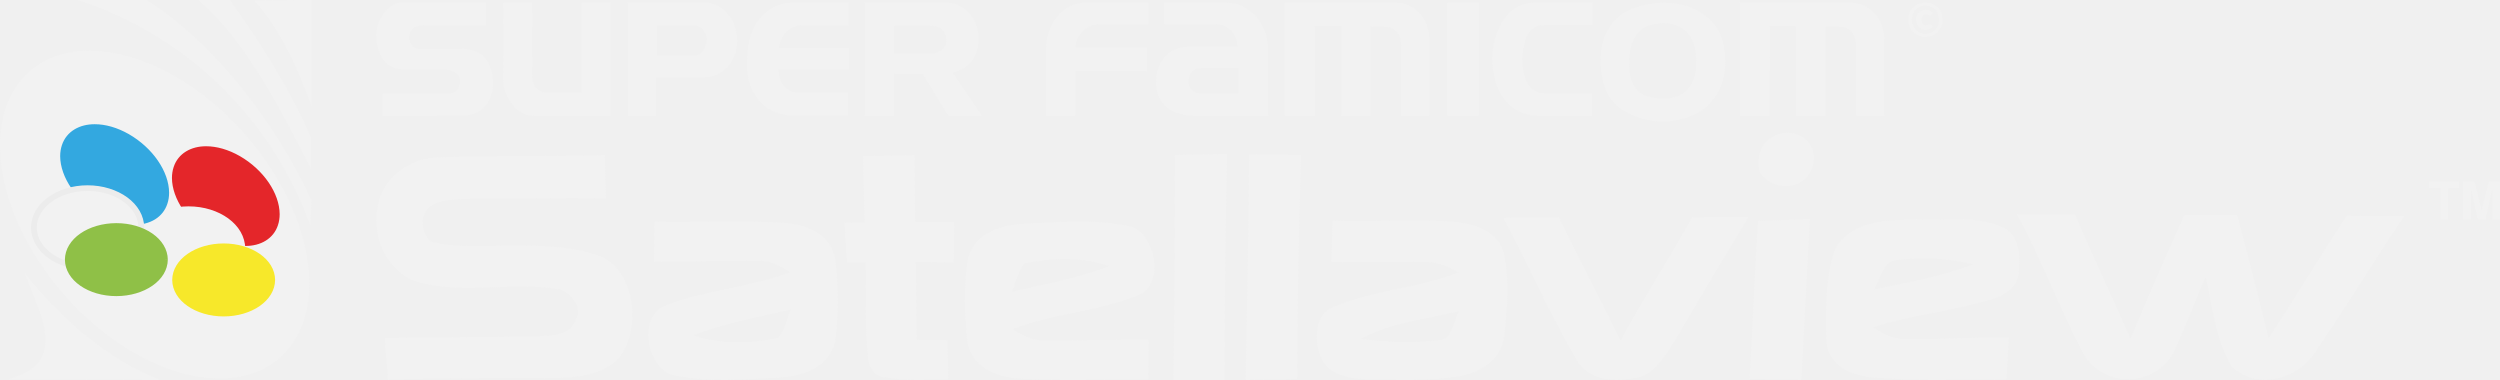
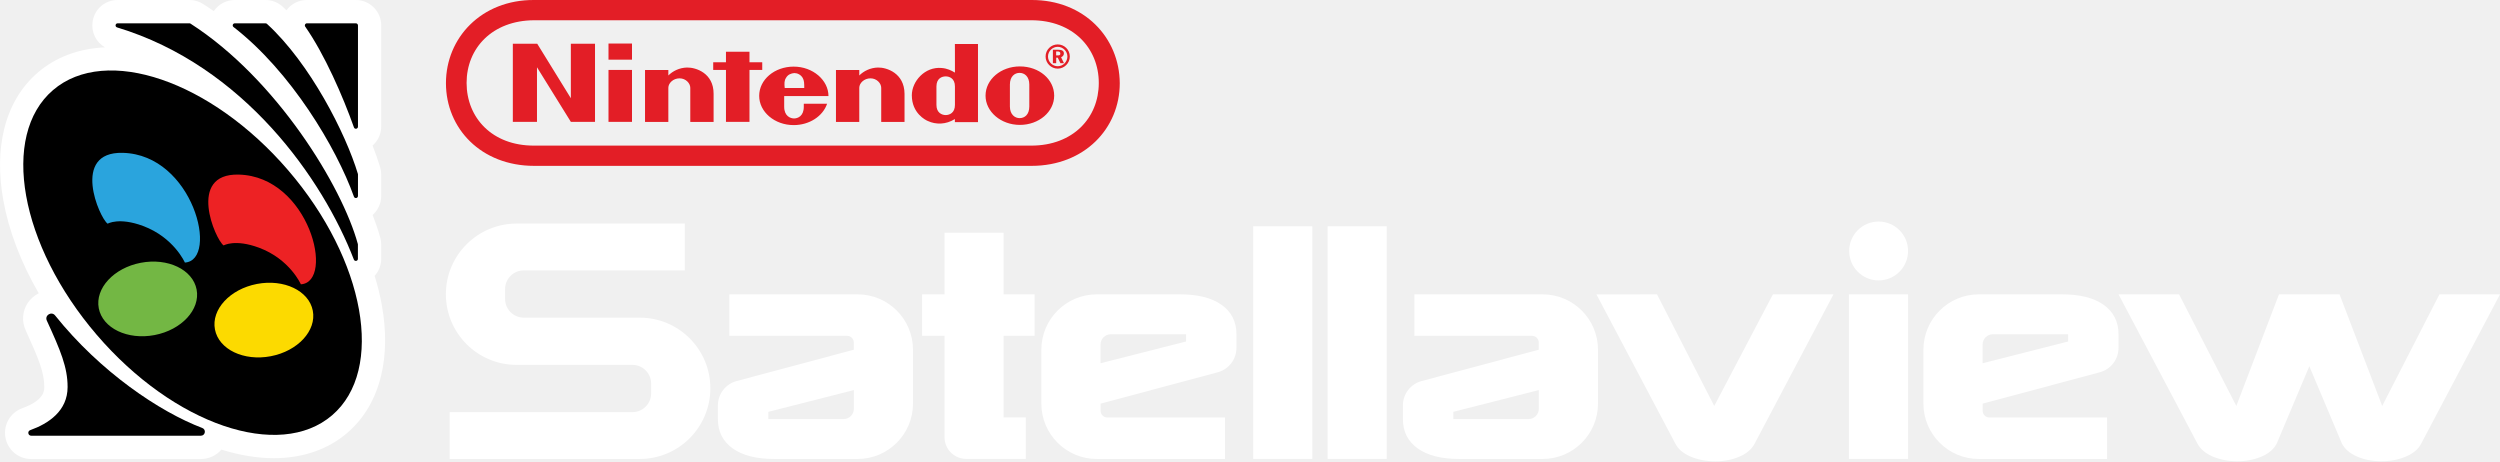
- <svg xmlns="http://www.w3.org/2000/svg" viewBox="0 0 186.826 28.385">
-   <g fill="#f2f2f2">
-     <path d="m64.497 11.663c1.282-.014 2.564-.038 3.847-.066.008 1.661.032 3.322.044 4.987.973-.005 1.945-.009 2.922-.005-.012 1.008-.024 2.02-.032 3.028-.945-.005-1.889-.014-2.834-.033.016 1.945.044 3.885.06 5.825l2.299.028c.02.984.04 1.968.064 2.953-1.612-.038-3.244.114-4.843-.199-.639-.071-1.146-.729-1.154-1.486-.265-2.347-.145-4.722-.177-7.084-.47.005-.937.009-1.403.019-.056-.994-.121-1.987-.185-2.981.502-.005 1.009-.014 1.511-.019a304.578 304.578 0 0 1 -.119-4.967zm23.309-.086c1.298-.024 2.593-.057 3.895-.066a839.678 839.678 0 0 0 -.193 16.874 541.233 541.233 0 0 0 -3.823-.005c.105-5.598.105-11.2.121-16.803zm5.539-.047c1.294.009 2.589.028 3.887.052a540.326 540.326 0 0 0 -.285 16.746c-1.286.024-2.572.033-3.859.057.088-5.617.233-11.234.257-16.855zm39.185-1.333c1.158-.724 3.155-.028 3.019 1.784-.229 2.224-2.91 2.484-3.995.979-.41-1.079.056-2.332.976-2.763zm-104.313 5.326c.374-2.461 2.597-3.719 4.546-3.762 4.144-.151 8.292-.062 12.436-.166.024 1.079.056 2.158.08 3.241-3.364-.066-6.729.028-10.097.009-.9.085-2.667-.057-3.302.875-.405.54-.46 1.562.299 2.319 2.652.885 8.405-.388 12.456 1.032 2.81.866 3.489 5.735 1.419 7.893-1.27 1.117-2.946 1.226-4.474 1.282-4.192.047-8.389-.038-12.585.137-.084-1.046-.161-2.091-.249-3.132 3.871-.038 7.741-.057 11.612-.123.953-.085 2.263-.033 2.693-1.282.506-.918-.43-1.907-1.113-2.196-3.517-.677-7.159.402-10.652-.563-2.08-.543-3.567-3.075-3.069-5.564zm71.362.965c3.099.123 6.206-.17 9.297.099 1.375.189 3.139.667 3.553 2.475.354 1.945.221 3.979-.004 5.934-.173 1.926-1.865 2.858-3.304 3.114-2.267.374-4.562.265-6.841.246-1.19-.066-2.597-.147-3.404-1.325-.699-1.273-.744-3.421.667-4.041 3.051-1.334 6.383-1.424 9.47-2.636-.732-.364-1.479-.771-2.291-.767-2.408-.071-4.819.043-7.227-.005zm2.13 8.839c1.929.237 3.891.355 5.824.095.989-.014 1.065-1.438 1.515-2.181-2.455.629-5.032.823-7.339 2.086zm10.636-9.051c1.383-.024 2.765-.038 4.148-.038 1.503 3.095 3.103 6.123 4.61 9.218 1.692-3.147 3.626-6.095 5.346-9.218 1.399 0 2.802-.009 4.204-.019a743.423 743.423 0 0 0 -5.326 8.957c-.78 1.235-1.588 2.759-2.982 3.043-1.58.312-3.618.35-4.598-1.438-1.958-3.383-3.549-7.041-5.402-10.505zm19.032.236c1.29-.052 2.581-.099 3.875-.147-.221 4.003-.414 8.011-.631 12.019a560.334 560.334 0 0 0 -3.875-.062c.233-3.936.37-7.877.631-11.81zm5.784 2.037c1.399-2.21 4.044-2.087 6.146-2.153 2.179.147 4.514-.383 6.564.7 1.085.601 1.113 2.205.977 3.407-.165 1.103-1.15 1.59-1.961 1.855-2.946.885-5.997 1.164-8.931 2.101.784.497 1.624.927 2.536.88 2.54.033 5.085-.17 7.629-.109-.06 1.05-.117 2.101-.173 3.151-3.429-.071-6.869.147-10.286-.203-1.351-.17-3.139-.913-3.187-2.811-.038-2.271-.086-4.694.686-6.818m2.898 3.066c2.48-.502 4.988-.932 7.388-1.864-1.869-.44-3.798-.568-5.692-.312-1.013.014-1.222 1.391-1.696 2.176zm10.667-5.601c1.447.009 2.894.014 4.345.009 1.322 3.128 2.785 6.17 4.144 9.279 1.31-3.104 2.633-6.199 4.032-9.246 1.314.028 2.633.038 3.951.028.8 3.057 1.596 6.118 2.331 9.199 1.994-3.019 3.847-6.161 5.856-9.161 1.427.009 2.858.024 4.289.024-2.267 3.317-4.341 6.809-6.624 10.112-1.407 2.172-4.369 2.882-6.238 1.173-1.262-1.916-1.419-4.472-1.998-6.724-.736 1.694-1.371 3.445-2.15 5.11-1.21 3.256-5.76 3.374-7.159.26-1.712-3.277-2.986-6.84-4.779-10.063zm-78.411 3.351c.547-2.082 2.649-2.546 4.253-2.655 2.552-.095 5.145-.369 7.669.161 2.05.251 2.942 4.363.796 5.214-3.043 1.211-6.311 1.344-9.369 2.513.768.483 1.592.909 2.484.852 2.564.009 5.129-.076 7.693-.071-.012.998-.02 1.997-.028 2.995-3.195-.052-6.391.095-9.582-.071-1.527-.104-3.481-.658-3.923-2.655-.254-2.072-.286-4.216.007-6.283m4.273.312c-.523.544-.659 1.41-.957 2.125 2.436-.573 4.908-1.008 7.275-1.916-2.046-.706-4.236-.607-6.318-.209zm-14.186 5.897c-.547 2.082-2.649 2.546-4.253 2.655-2.552.095-5.145.369-7.669-.161-2.05-.251-2.942-4.363-.796-5.214 3.043-1.211 6.311-1.344 9.369-2.513-.768-.483-1.592-.909-2.484-.852-2.564-.009-5.129.076-7.693.071.012-.998.02-1.997.028-2.995 3.195.052 6.391-.095 9.582.071 1.527.104 3.481.658 3.923 2.655.254 2.072.286 4.216-.007 6.283m-4.273-.312c.523-.544.659-1.41.957-2.125-2.436.573-4.908 1.008-7.275 1.916 2.045.706 4.236.607 6.318.209zm125.649-11.203h-.823v2.333h-.58v-2.333h-.853v-.483h2.256zm3.048 2.333h-.58v-2.287l-.502 2.287h-.58l-.503-2.276v2.276h-.58v-2.816h.848l.523 2.156.529-2.156h.843v2.816z" />
-     <path d="m23.194 16.863c-2.933-8.108-9.343-14.238-17.366-16.863h5.136c5.403 3.431 9.996 9.834 12.315 14.998zm-4.175-16.823c1.912 2.145 3.246 5.071 4.259 7.881v-7.921zm-4.216-.04h2.381c2.219 3.08 4.594 6.824 6.053 10.288v2.328c-2.199-4.33-4.926-9.676-8.434-12.616zm-14.193 28.344c4.604-1.231 2.392-4.769 1.253-7.921 2.527 3.254 6.214 6.493 10.103 7.962z" />
-     <path d="m17.607 9.275c5.437 5.637 7.14 13.238 3.798 16.973-3.339 3.737-10.457 2.195-15.896-3.442-5.437-5.639-7.139-13.238-3.798-16.975 3.34-3.735 10.457-2.195 15.896 3.444z" />
+ <svg xmlns="http://www.w3.org/2000/svg" version="1.1" id="Layer_1" x="0px" y="0px" viewBox="0 0 3839 708.3" style="enable-background:new 0 0 3839 708.3;" xml:space="preserve">
+   <style type="text/css">
+ 	.st0{fill:#FFFFFF;}
+ 	.st1{fill:#FCDA00;}
+ 	.st2{fill:#73B744;}
+ 	.st3{fill:#2AA4DD;}
+ 	.st4{fill:#ED2224;}
+ 	.st5{fill:#E31E26;}
+ 	.st6{display:none;}
+ 	.st7{display:inline;}
+ </style>
+   <g>
+     <g>
+       <g>
+         <g>
+           <path class="st0" d="M586.4,468.9c-2.7-15-6.4-30.1-11.1-45.3c6.4-7.1,10.1-16.5,10.1-26.2v-21.9c0-3.5-0.5-6.9-1.4-10.3      c-3-11-7-22.8-11.8-35.1c0.1-0.1,0.2-0.2,0.3-0.3c8.2-7.4,12.9-17.9,12.9-29v-32.9c0-3.8-0.6-7.6-1.7-11.2      c-3.1-10.4-7-21.6-11.6-33.2c0.1-0.1,0.2-0.2,0.4-0.3c8.2-7.4,12.9-17.9,12.9-29V39c0-21.5-17.5-39-39-39h-75.2      c-12.5,0-24.1,5.9-31.3,15.8c-2-1.9-3.9-3.8-5.9-5.6C426.8,3.6,417.4,0,407.7,0h-47.1c-13.2,0-25.2,6.6-32.3,17.1      c-5.3-3.7-10.7-7.4-16.3-10.9C305.7,2.1,298.4,0,290.9,0L180.7,0c-19.5,0-35.7,14-38.5,33.3c-2.4,16.2,5.4,31.6,19,39.4      c-40.1,1.8-75.6,15-103,38.6c-25.6,22-43.1,51.4-51.9,87.4c-7.9,32.5-8.3,68.9-1.3,108.4c8.4,47.2,27.2,96.1,54.5,143.3      c-7,3.5-13,8.8-17.3,15.4c-7.9,12.4-9,27.8-2.8,41.3C59.7,551.7,68,572,68,594.2c0,5.6,0,20.4-33.7,32.6      c-18.4,6.6-29.4,25.5-26,44.8c3.4,19.3,20,33.3,39.6,33.3h260.4c12.5,0,24-5.5,31.7-14.5c27.6,8.6,54.8,13.2,80.6,13.2      c44.1,0,83-13.4,112.6-38.8c25.6-22,43.1-51.4,51.9-87.4C593,544.9,593.5,508.4,586.4,468.9z" />
+           <g>
+             <ellipse transform="matrix(0.7588 -0.6514 0.6514 0.7588 -181.4201 286.2291)" cx="295.7" cy="388" rx="193.8" ry="329" />
+             <g>
+               <path d="M290.9,35.8l-110.2,0c-3.7,0-4.5,5.2-0.9,6.3c194.4,58.7,316,232.9,363.6,356.5c1.3,3.3,6.2,2.4,6.2-1.1l0-21.9        c0-0.3,0-0.6-0.1-0.9c-24-88.2-124.7-253.5-256.9-338.4C292.1,35.9,291.5,35.8,290.9,35.8z" />
+               <path d="M407.7,35.8h-47.1c-3.1,0-4.4,3.9-2,5.7c87.8,67.9,157.9,185,184.9,260.5c1.2,3.4,6.2,2.5,6.2-1.1l0-32.9        c0-0.3,0-0.6-0.1-0.9c-18.6-62-73.6-170.1-139.7-230.5C409.3,36.1,408.5,35.8,407.7,35.8z" />
+               <path d="M546.5,35.8h-75.2c-2.6,0-4.1,2.9-2.6,5.1c29.7,42.4,58,107.3,74.8,154.7c1.2,3.4,6.2,2.5,6.2-1.1l0-155.4        C549.7,37.2,548.2,35.8,546.5,35.8z" />
+             </g>
+             <path d="M48,669.1h260.4c6.9,0,8.6-9.5,2.2-11.9c-65.3-24.8-156.4-85.9-226-172.8c-5.5-6.9-16.4-0.2-12.7,7.9       c21.1,46,31.9,71.7,31.9,102c0,36.7-29.2,56.1-57.3,66.2C41.7,662.1,42.9,669.1,48,669.1z" />
+           </g>
+         </g>
+         <ellipse transform="matrix(0.9821 -0.1885 0.1885 0.9821 -85.384 85.1996)" class="st1" cx="405.2" cy="491.5" rx="76.5" ry="56.5" />
+         <ellipse transform="matrix(0.9821 -0.1885 0.1885 0.9821 -82.4586 50.9873)" class="st2" cx="226.8" cy="459" rx="76.5" ry="56.5" />
+         <path class="st3" d="M165.3,343.5c-12.7-8.8-56.7-110.8,23.2-108.8c108.5,2.7,148.3,165,95.4,168.5c0,0-16.8-38.5-64.2-56.2     C182.6,333.2,165.3,343.5,165.3,343.5z" />
+         <path class="st4" d="M343.4,376.9c-12.7-8.8-56.7-110.8,23.2-108.8c108.5,2.7,148.3,165,95.4,168.5c0,0-16.8-38.5-64.2-56.2     C360.7,366.6,343.4,376.9,343.4,376.9z" />
+       </g>
+     </g>
+     <g>
+       <g>
+         <g>
+           <g>
+             <g>
+               <g>
+                 <g>
+                   <path class="st0" d="M1311.1,537v-11c0-5.7-4.6-10.3-10.3-10.3h-21.2H1120v-63.7h196.9c47,0,85.1,38.1,85.1,85.1v82.6          c0,47-38.1,85.1-85.1,85.1h-128c-27.4,0-48.6-5.4-63.8-16.2c-15.1-10.8-22.7-25.9-22.7-45.1v-20.8          c0-17.7,11.8-33.1,28.9-37.6L1311.1,537L1311.1,537z M1179.9,632.4v11.1l0,0h115.6c8.6,0,15.7-7,15.7-15.7V599l0,0          L1179.9,632.4L1179.9,632.4z" />
+                 </g>
+               </g>
+               <g>
+                 <g>
+                   <path class="st0" d="M2362.9,537v-11c0-5.7-4.6-10.3-10.3-10.3h-21.1h-159.6v-63.7h196.9c47,0,85.1,38.1,85.1,85.1v82.6          c0,47-38.1,85.1-85.1,85.1h-128c-27.4,0-48.6-5.4-63.8-16.2c-15.1-10.8-22.7-25.9-22.7-45.1v-20.8          c0-17.7,11.8-33.1,28.9-37.6L2362.9,537L2362.9,537z M2231.7,632.4v11.1l0,0h115.6c8.6,0,15.7-7,15.7-15.7V599l0,0          L2231.7,632.4L2231.7,632.4z" />
+                 </g>
+               </g>
+               <g>
+                 <g>
+                   <path class="st0" d="M1690.1,619.8v11c0,5.7,4.6,10.3,10.3,10.3h21.1h159.6v63.7h-196.9c-47,0-85.1-38.1-85.1-85.1v-82.6          c0-47,38.1-85.1,85.1-85.1h128c27.4,0,48.6,5.4,63.8,16.2c15.1,10.8,22.7,25.9,22.7,45.1v20.8c0,17.7-11.8,33.1-28.9,37.6          L1690.1,619.8L1690.1,619.8z M1821.3,524.4v-11.1l0,0h-115.6c-8.6,0-15.7,7-15.7,15.7v28.8l0,0L1821.3,524.4L1821.3,524.4z" />
+                 </g>
+               </g>
+               <g>
+                 <g>
+                   <path class="st0" d="M3044.6,619.8v11c0,5.7,4.6,10.3,10.3,10.3h21.1h159.6v63.7h-196.9c-47,0-85.1-38.1-85.1-85.1v-82.6          c0-47,38.1-85.1,85.1-85.1h128c27.4,0,48.6,5.4,63.8,16.2c15.1,10.8,22.7,25.9,22.7,45.1v20.8c0,17.7-11.8,33.1-28.9,37.6          L3044.6,619.8L3044.6,619.8z M3175.8,524.4v-11.1l0,0h-115.6c-8.6,0-15.7,7-15.7,15.7v28.8l0,0L3175.8,524.4L3175.8,524.4z" />
+                 </g>
+               </g>
+               <g>
+                 <g>
+                   <path class="st0" d="M1924.4,347.5h90.8v357.2h-90.8V347.5z" />
+                 </g>
+               </g>
+               <g>
+                 <g>
+                   <path class="st0" d="M2038.7,347.5h90.8v357.2h-90.8V347.5z" />
+                 </g>
+               </g>
+               <g>
+                 <g>
+                   <path class="st0" d="M2544.5,452l87.9,171.4l90.1-171.4h93l-121,229.1c-4.4,8.5-12,15.1-23.1,20          c-11.1,4.8-23.6,7.3-37.5,7.3c-14,0-26.5-2.5-37.9-7.3c-11.3-4.8-19.1-11.5-23.4-20l-121.1-229L2544.5,452L2544.5,452z" />
+                 </g>
+               </g>
+               <path class="st0" d="M3746,452l-87.9,171.4L3592.6,452h-93l-65.5,171.4L3346.2,452h-93l121.1,229c4.4,8.5,12.2,15.1,23.4,20        c11.3,4.8,23.9,7.3,37.9,7.3c13.9,0,26.4-2.5,37.5-7.3c11.1-4.8,18.7-11.5,23.1-20l50-118.6l50,118.6c4.4,8.5,12,15.1,23.1,20        c11,4.8,23.5,7.3,37.5,7.3c14,0,26.6-2.5,37.9-7.3c11.3-4.8,19.1-11.5,23.4-20L3839,452H3746z" />
+               <g>
+                 <rect x="2839.2" y="452" class="st0" width="90.8" height="252.7" />
+               </g>
+               <g>
+                 <path class="st0" d="M1588.7,515.7v-63.7h-47.6v-94.6h-90.7v94.6h-34.5v63.7h34.5v155.6c0,18.5,15,33.4,33.4,33.4l0,0h91.4         v-63.7h-34.1V515.7H1588.7z" />
+               </g>
+               <path class="st0" d="M982.4,487.8h-178c-15.9,0-28.8-12.9-28.8-28.8v-15c0-15.9,12.9-28.8,28.8-28.8h247.2v-71.9H793.2        c-59.9,0.1-108.5,48.6-108.5,108.5c0,59.9,48.6,108.5,108.5,108.5h177.9c15.9,0,28.8,12.9,28.8,28.8v15        c0,15.9-12.9,28.8-28.8,28.8H690.5v71.9h291.8c59.9,0,108.5-48.6,108.5-108.5C1090.9,536.4,1042.3,487.8,982.4,487.8z" />
+             </g>
+             <circle class="st0" cx="2884.8" cy="385.4" r="45.2" />
+           </g>
+         </g>
+         <g>
+           <g>
+             <g>
+               <g>
+                 <path class="st5" d="M876.7,151L825,67.2h-37.5v119.9h37.1v-83.8l52,83.8h37.1V67.2h-37.1V151z M1170.5,107.4V95.6h-19.6         V79.4h-36.1v16.2h-19.6v11.8h19.6v79.7h36.1v-79.7H1170.5z M934.4,187.1h36.1v-79.7h-36.1V187.1z M934.4,91.6h36.1V66.9         h-36.1V91.6z M1566.1,102c-29,0-52.7,19.9-52.7,44.9c0,24.6,23.6,44.9,52.7,44.9s52.7-19.9,52.7-44.9S1595.8,102,1566.1,102z          M1580.6,163.5c0,12.8-7.4,17.9-14.9,17.9c-7.1,0-14.9-5.4-14.9-17.9c0-4.7,0-17.2,0-17.2s0-11.8,0-16.5         c0-12.5,7.4-17.9,14.9-17.9c7.1,0,14.9,5.1,14.9,17.9c0,4.7,0,13.8,0,16.9C1580.6,147,1580.6,158.8,1580.6,163.5z          M1466.4,111.5c-5.7-3.4-11.8-6.4-20.3-7.1c-26-2.4-45.9,20.6-45.9,41.9c0,27.7,21.3,38.2,24.6,39.5         c12.2,5.7,27.7,5.7,41.5-3c0,0.7,0,4.7,0,4.7h35.5V67.6h-35.5C1466.4,67.2,1466.4,92.9,1466.4,111.5z M1466.4,147         c0,0,0,9.1,0,14.2c0,12.2-8.4,15.5-14.2,15.5c-5.7,0-14.2-3.4-14.2-15.5c0-4.4,0-14.2,0-14.2s0-10.1,0-14.2         c0-12.5,8.4-15.5,14.2-15.5c5.7,0,14.2,3,14.2,15.5C1466.4,136.8,1466.4,147,1466.4,147z M1055,103.7         c-11.8,0.3-21.9,5.4-28.7,12.2c0-2,0-8.4,0-8.4h-35.8v79.7h35.8c0,0,0-49,0-52.4c0-7.1,7.4-14.5,17.2-14.5         c9.8,0,16.5,7.8,16.5,14.5c0,5.1,0,52.4,0,52.4h35.8c0,0,0-37.8,0-43.2C1095.9,112.2,1068.5,103.4,1055,103.7z M1348.2,103.7         c-11.8,0.3-21.9,5.4-28.7,12.2c0-2,0-8.4,0-8.4h-35.8v79.7h35.8c0,0,0-49,0-52.4c0-7.1,7.4-14.5,17.2-14.5         c9.8,0,16.5,7.8,16.5,14.5c0,5.1,0,52.4,0,52.4h35.8c0,0,0-37.8,0-43.2C1388.8,112.2,1361.4,103.4,1348.2,103.7z          M1272.2,147.6c0-24.6-24-45.3-53.4-45.3c-29.4,0-53,19.9-53,44.9c0,24.6,23.6,44.9,53,44.9c24.3,0,44.9-13.8,51.3-32.8         h-35.8c0,0,0,0.3,0,4.7c0,14.5-9.5,17.9-14.9,17.9s-15.2-3.4-15.2-17.9c0-4.4,0-16.5,0-16.5H1272.2z M1207,119.6         c2.7-5.1,8.1-7.1,12.8-7.4c4.7,0,9.8,2.4,12.8,7.4c2.4,4.1,2.4,8.8,2.4,15.5H1205C1204.3,128,1204.3,123.7,1207,119.6z          M1633.7,82.1c0-4.1-3-5.7-8.8-5.7h-8.1V97h5.1v-8.4h2.4l4.1,8.4h5.4l-4.4-9.1C1632,86.8,1633.7,84.8,1633.7,82.1z          M1624.2,85.1h-2.4V79h2c3,0,4.4,1,4.4,3C1628.6,84.5,1626.9,85.1,1624.2,85.1z M1624.2,68.2c-10.1,0-18.6,8.1-18.6,18.6         c0,10.1,8.4,18.6,18.6,18.6c10.1,0,18.6-8.4,18.6-18.6C1642.8,76.3,1634.3,68.2,1624.2,68.2z M1624.2,101.7         c-8.1,0-14.9-6.8-14.9-14.9s6.8-14.9,14.9-14.9s14.9,6.8,14.9,14.9C1639,94.9,1632.6,101.7,1624.2,101.7z M1584,0H819.9         c-80.7-0.3-135.1,58.1-135.1,127.7s54,127,135.5,127H1584c81.1,0,135.5-57.4,135.5-127C1719.1,57.8,1664.7-0.3,1584,0z          M1583.7,223.6H820.2c-64.5,0.3-103.7-42.9-103.7-96.3S756,31.4,820.2,31.1h763.4c64.2,0,103.7,42.9,103.7,96.3         S1647.9,223.6,1583.7,223.6z M1584,0H819.9c-80.7-0.3-135.1,58.1-135.1,127.7s54,127,135.5,127H1584         c81.1,0,135.5-57.4,135.5-127C1719.1,57.8,1664.7-0.3,1584,0z M1583.7,223.6H820.2c-64.5,0.3-103.7-42.9-103.7-96.3         S756,31.4,820.2,31.1h763.4c64.2,0,103.7,42.9,103.7,96.3S1647.9,223.6,1583.7,223.6z M1584,0H819.9         c-80.7-0.3-135.1,58.1-135.1,127.7s54,127,135.5,127H1584c81.1,0,135.5-57.4,135.5-127C1719.1,57.8,1664.7-0.3,1584,0z          M1583.7,223.6H820.2c-64.5,0.3-103.7-42.9-103.7-96.3S756,31.4,820.2,31.1h763.4c64.2,0,103.7,42.9,103.7,96.3         S1647.9,223.6,1583.7,223.6z" />
+               </g>
+             </g>
+           </g>
+         </g>
+       </g>
+     </g>
  </g>
-   <path d="m20.545 16.759c-.513 1.539-2.573 1.845-4.6.683-2.027-1.163-3.251-3.353-2.738-4.891s2.573-1.845 4.6-.683 3.251 3.351 2.738 4.89" fill="#e4262a" />
-   <path d="m20.319 16.687c-.271.8-.988 1.22-1.978 1.227-.681 0-1.478-.215-2.275-.673-1.654-.943-2.746-2.62-2.738-3.939 0-.24.034-.468.105-.678.271-.801.988-1.22 1.977-1.228.681 0 1.478.215 2.276.673 1.654.942 2.746 2.618 2.737 3.937 0 .24-.035.467-.105.679l.453.144c.087-.263.128-.54.128-.823-.008-1.556-1.198-3.316-2.973-4.339-.861-.493-1.734-.736-2.517-.737-1.126-.007-2.095.531-2.43 1.549-.088.262-.129.54-.129.823.008 1.557 1.198 3.316 2.973 4.341.86.493 1.733.736 2.516.737 1.126.007 2.095-.531 2.431-1.549z" fill="#e4262a" />
-   <path d="m18.111 18.58c0 1.629-1.796 2.949-4.014 2.949s-4.014-1.319-4.014-2.948c-.002-1.629 1.796-2.949 4.012-2.949 2.218-.002 4.016 1.319 4.016 2.948" fill="#f2f2f2" />
-   <path d="m17.894 18.58c0 .735-.404 1.411-1.089 1.916-.684.503-1.644.822-2.708.822-1.065 0-2.025-.318-2.709-.821-.685-.504-1.089-1.18-1.089-1.915 0-.736.404-1.412 1.089-1.917.684-.503 1.643-.821 2.707-.821 1.066 0 2.026.318 2.71.821.685.504 1.089 1.18 1.089 1.915h.433c-.014-1.795-1.936-3.156-4.232-3.159-2.292.003-4.214 1.363-4.228 3.161.014 1.796 1.936 3.156 4.23 3.159 2.295-.003 4.216-1.365 4.23-3.161z" fill="#f2f2f2" />
-   <path d="m20.367 20.919c0 1.403-1.635 2.541-3.652 2.541-2.019 0-3.654-1.138-3.654-2.539 0-1.403 1.635-2.541 3.652-2.541s3.654 1.136 3.654 2.539" fill="#f7e82a" />
-   <path d="m20.176 20.919c0 .627-.364 1.208-.989 1.644-.623.434-1.5.71-2.471.71-.973 0-1.85-.275-2.473-.709-.625-.436-.989-1.016-.989-1.642 0-.627.364-1.208.989-1.644.623-.434 1.5-.71 2.472-.71s1.849.275 2.473.709c.623.435.988 1.015.988 1.642h.383c-.016-1.561-1.767-2.725-3.846-2.726-2.079.001-3.828 1.167-3.844 2.728.016 1.559 1.765 2.725 3.846 2.726 2.079-.001 3.828-1.167 3.844-2.728z" fill="#f7e82a" />
-   <path d="m12.278 15.158c-.519 1.552-2.602 1.859-4.652.689-2.049-1.171-3.289-3.378-2.77-4.928.519-1.552 2.602-1.861 4.652-.691 2.049 1.171 3.291 3.378 2.77 4.93" fill="#33a8e0" />
-   <path d="m12.05 15.085c-.274.807-.999 1.23-2 1.237-.689 0-1.496-.217-2.303-.678-1.673-.949-2.777-2.641-2.769-3.969 0-.241.035-.47.106-.682.274-.808 1-1.231 2.001-1.239.689 0 1.494.217 2.301.678 1.672.949 2.778 2.64 2.769 3.968a2.14 2.14 0 0 1 -.105.685l.457.146c.089-.265.13-.545.13-.831-.008-1.57-1.214-3.344-3.008-4.375-.87-.497-1.752-.742-2.544-.742-1.139-.007-2.119.535-2.458 1.563-.089.264-.13.544-.13.829.008 1.569 1.213 3.344 3.007 4.375.871.497 1.754.742 2.545.743 1.138.007 2.118-.535 2.457-1.561z" fill="#33a8e0" />
-   <path d="m10.561 17.008c0 1.629-1.796 2.949-4.014 2.949s-4.014-1.321-4.014-2.949c-.002-1.629 1.796-2.949 4.012-2.949 2.218 0 4.016 1.319 4.016 2.948" fill="#f2f2f2" />
-   <path d="m10.344 17.008c0 .735-.404 1.411-1.089 1.916-.684.503-1.644.822-2.708.822-1.065 0-2.025-.318-2.709-.822-.685-.505-1.089-1.181-1.089-1.916 0-.736.404-1.412 1.089-1.917.684-.503 1.643-.821 2.707-.821 1.065 0 2.025.318 2.709.821.685.505 1.09 1.18 1.09 1.915h.433c-.014-1.797-1.938-3.156-4.232-3.159-2.292.003-4.214 1.363-4.228 3.161.014 1.796 1.935 3.158 4.23 3.161 2.295-.003 4.216-1.365 4.23-3.161z" fill="#ececec" />
-   <path d="m12.348 19.404c0 1.401-1.635 2.539-3.654 2.539-2.017 0-3.652-1.136-3.652-2.539-.002-1.403 1.633-2.539 3.652-2.541 2.017 0 3.652 1.138 3.654 2.539" fill="#8fc047" />
-   <path d="m12.156 19.404c0 .626-.364 1.207-.989 1.642-.624.434-1.501.71-2.473.709-.972 0-1.848-.275-2.472-.709-.625-.436-.989-1.016-.989-1.643 0-.628.364-1.208.989-1.644.623-.434 1.5-.709 2.472-.71.972 0 1.848.275 2.472.709.625.436.99 1.017.991 1.643h.383c-.018-1.559-1.766-2.725-3.846-2.726-2.08.003-3.828 1.166-3.844 2.728.016 1.561 1.765 2.725 3.844 2.726 2.081-.001 3.829-1.167 3.846-2.726h-.384z" fill="#8fc047" />
-   <path d="m98.255 8.655h-2.235v-8.461h8.231c1.422 0 2.533 1.128 2.572 2.722v5.74h-2.111v-5.26c0-.782-.411-1.324-1.104-1.396-.38-.039-.765-.007-1.177-.007v6.662h-2.209v-6.709h-1.967zm33.99 0h-2.235v-8.461h8.231c1.423 0 2.534 1.128 2.573 2.722v5.74h-2.111v-5.26c0-.782-.411-1.324-1.104-1.396-.38-.039-.765-.007-1.177-.007v6.662h-2.209v-6.709h-1.967zm-61.05-3.227 2.188 3.227h-2.51l-1.923-3.138h-2.138v3.138h-2.202v-8.461h6.094c1.569.001 2.693 1.583 2.377 3.29-.174.943-.716 1.521-1.514 1.823-.111.042-.224.074-.372.121zm-4.379-1.428h2.905c.152-.002.31-.076.454-.144.32-.153.541-.397.543-.822.001-.451-.146-.809-.534-.973a1.9 1.9 0 0 0 -.689-.153h-2.679zm27.953 4.652h-5.613a3.984 3.984 0 0 1 -1.246-.231c-1.035-.364-1.576-1.278-1.516-2.461.062-1.209.745-2.137 1.77-2.383.239-.057.488-.086.733-.088h3.581c-.013-.923-.693-1.67-1.564-1.674h-3.916v-1.621h4.581c1.76 0 3.136 1.473 3.189 3.437v5.021zm-2.219-3.57h-2.748c-.582 0-.978.39-.987.971-.008.565.373.938.965.939h2.769c.001.001.001-1.23.001-1.91zm-63.959 3.57v-1.662h4.944c.457 0 .735-.254.833-.756.072-.37-.135-.748-.533-.914a1.574 1.574 0 0 0 -.575-.12h-3.05c-1.244-.021-1.971-.849-2.083-2.322-.087-1.147.668-2.456 1.69-2.685h6.503v1.705h-.313c-1.451 0-2.902-.001-4.352.002-.137 0-.277.013-.411.04a.802.802 0 0 0 -.657.675.986.986 0 0 0 .353.928.543.543 0 0 0 .329.105h3.286c.815.026 1.58.26 1.994 1.156.722 1.565.166 3.813-1.961 3.847zm95.709-8.458c.844.031 1.665.139 2.433.535 1.068.551 1.866 1.418 2.093 2.732.285 1.656.024 3.203-1.161 4.385-.672.671-1.522.967-2.393 1.135-1.352.26-2.646.015-3.872-.677-1.147-.647-1.628-1.768-1.758-3.126-.065-.683-.052-1.367.138-2.031.449-1.563 1.491-2.364 2.853-2.707.544-.138.857-.225 1.667-.246zm2.461 4.423c-.007-.154-.012-.309-.02-.463-.064-1.155-.67-2.027-1.615-2.304-.554-.162-1.116-.144-1.67-.014-.804.188-1.33.74-1.56 1.618-.183.699-.183 1.42-.076 2.131.124.826.571 1.387 1.282 1.608a4.2 4.2 0 0 0 1.337.171c1.518-.041 2.358-1.055 2.322-2.747zm-63.342-1.03v1.607h-5.245c.014 1.015.654 1.737 1.52 1.738 1.125.002 3.686 0 3.686 0v1.714h-4.24c-2.108-.109-3.393-1.773-3.322-3.959.023-.72.066-1.43.305-2.109.518-1.47 1.711-2.385 3.116-2.385h4.182v1.712s-2.862-.01-3.553-.007c-.842.005-1.543.707-1.654 1.688zm-19.944 3.338v-6.731h2.155v8.459l-5.673.003c-.701.003-1.265-.301-1.704-.896-.417-.565-.673-1.177-.655-1.958.041-1.689.012-5.607.012-5.607h2.162l-.009 5.407c-.015.794.378 1.258 1.034 1.324zm5.551-1.129v2.858h-2.102v-8.459h5.738c1.015-.031 2.035.817 2.337 2.074.441 1.837-.704 3.518-2.413 3.526-1.086.005-2.172.001-3.258.001zm.071-1.647h2.909c.117-.002.246-.085.348-.162.318-.24.539-.896.437-1.255-.16-.561-.48-.831-1.008-.834h-2.686zm36.707-3.955v1.622h-3.689c-.626.02-1.162.351-1.528.928-.125.198-.202.447-.219.786h5.343v1.791h-5.363v3.335h-2.179v-5.001c0-1.809 1.225-3.401 2.845-3.46l4.79-.001zm33.169 6.801v1.66h-3.987c-1.652 0-2.909-1.087-3.311-2.887-.313-1.404-.169-2.824.541-4.047.591-1.018 1.456-1.524 2.545-1.527h4.254v1.673h-3.612c-.708 0-1.165.367-1.4 1.116-.274.873-.321 1.847-.065 2.741.237.828.803 1.271 1.577 1.271zm-10.806-6.801h2.332v8.467h-2.332zm34.446 1.276c0-.799.59-1.276 1.275-1.276.684 0 1.274.48 1.274 1.276 0 .8-.59 1.292-1.274 1.292-.685 0-1.275-.492-1.275-1.292zm2.285 0c0-.634-.441-1.042-1.011-1.042s-1.012.408-1.012 1.042c0 .635.441 1.057 1.012 1.057.57 0 1.011-.422 1.011-1.057zm-1.712.006c0-.455.357-.745.746-.745.239 0 .39.104.514.228l-.213.238c-.082-.085-.159-.134-.264-.134-.244 0-.374.183-.374.412 0 .262.137.427.353.427.13 0 .213-.054.311-.131l.183.263a.79.79 0 0 1 -.509.201c-.432.001-.747-.29-.747-.759z" fill="#f2f2f2" />
</svg>
